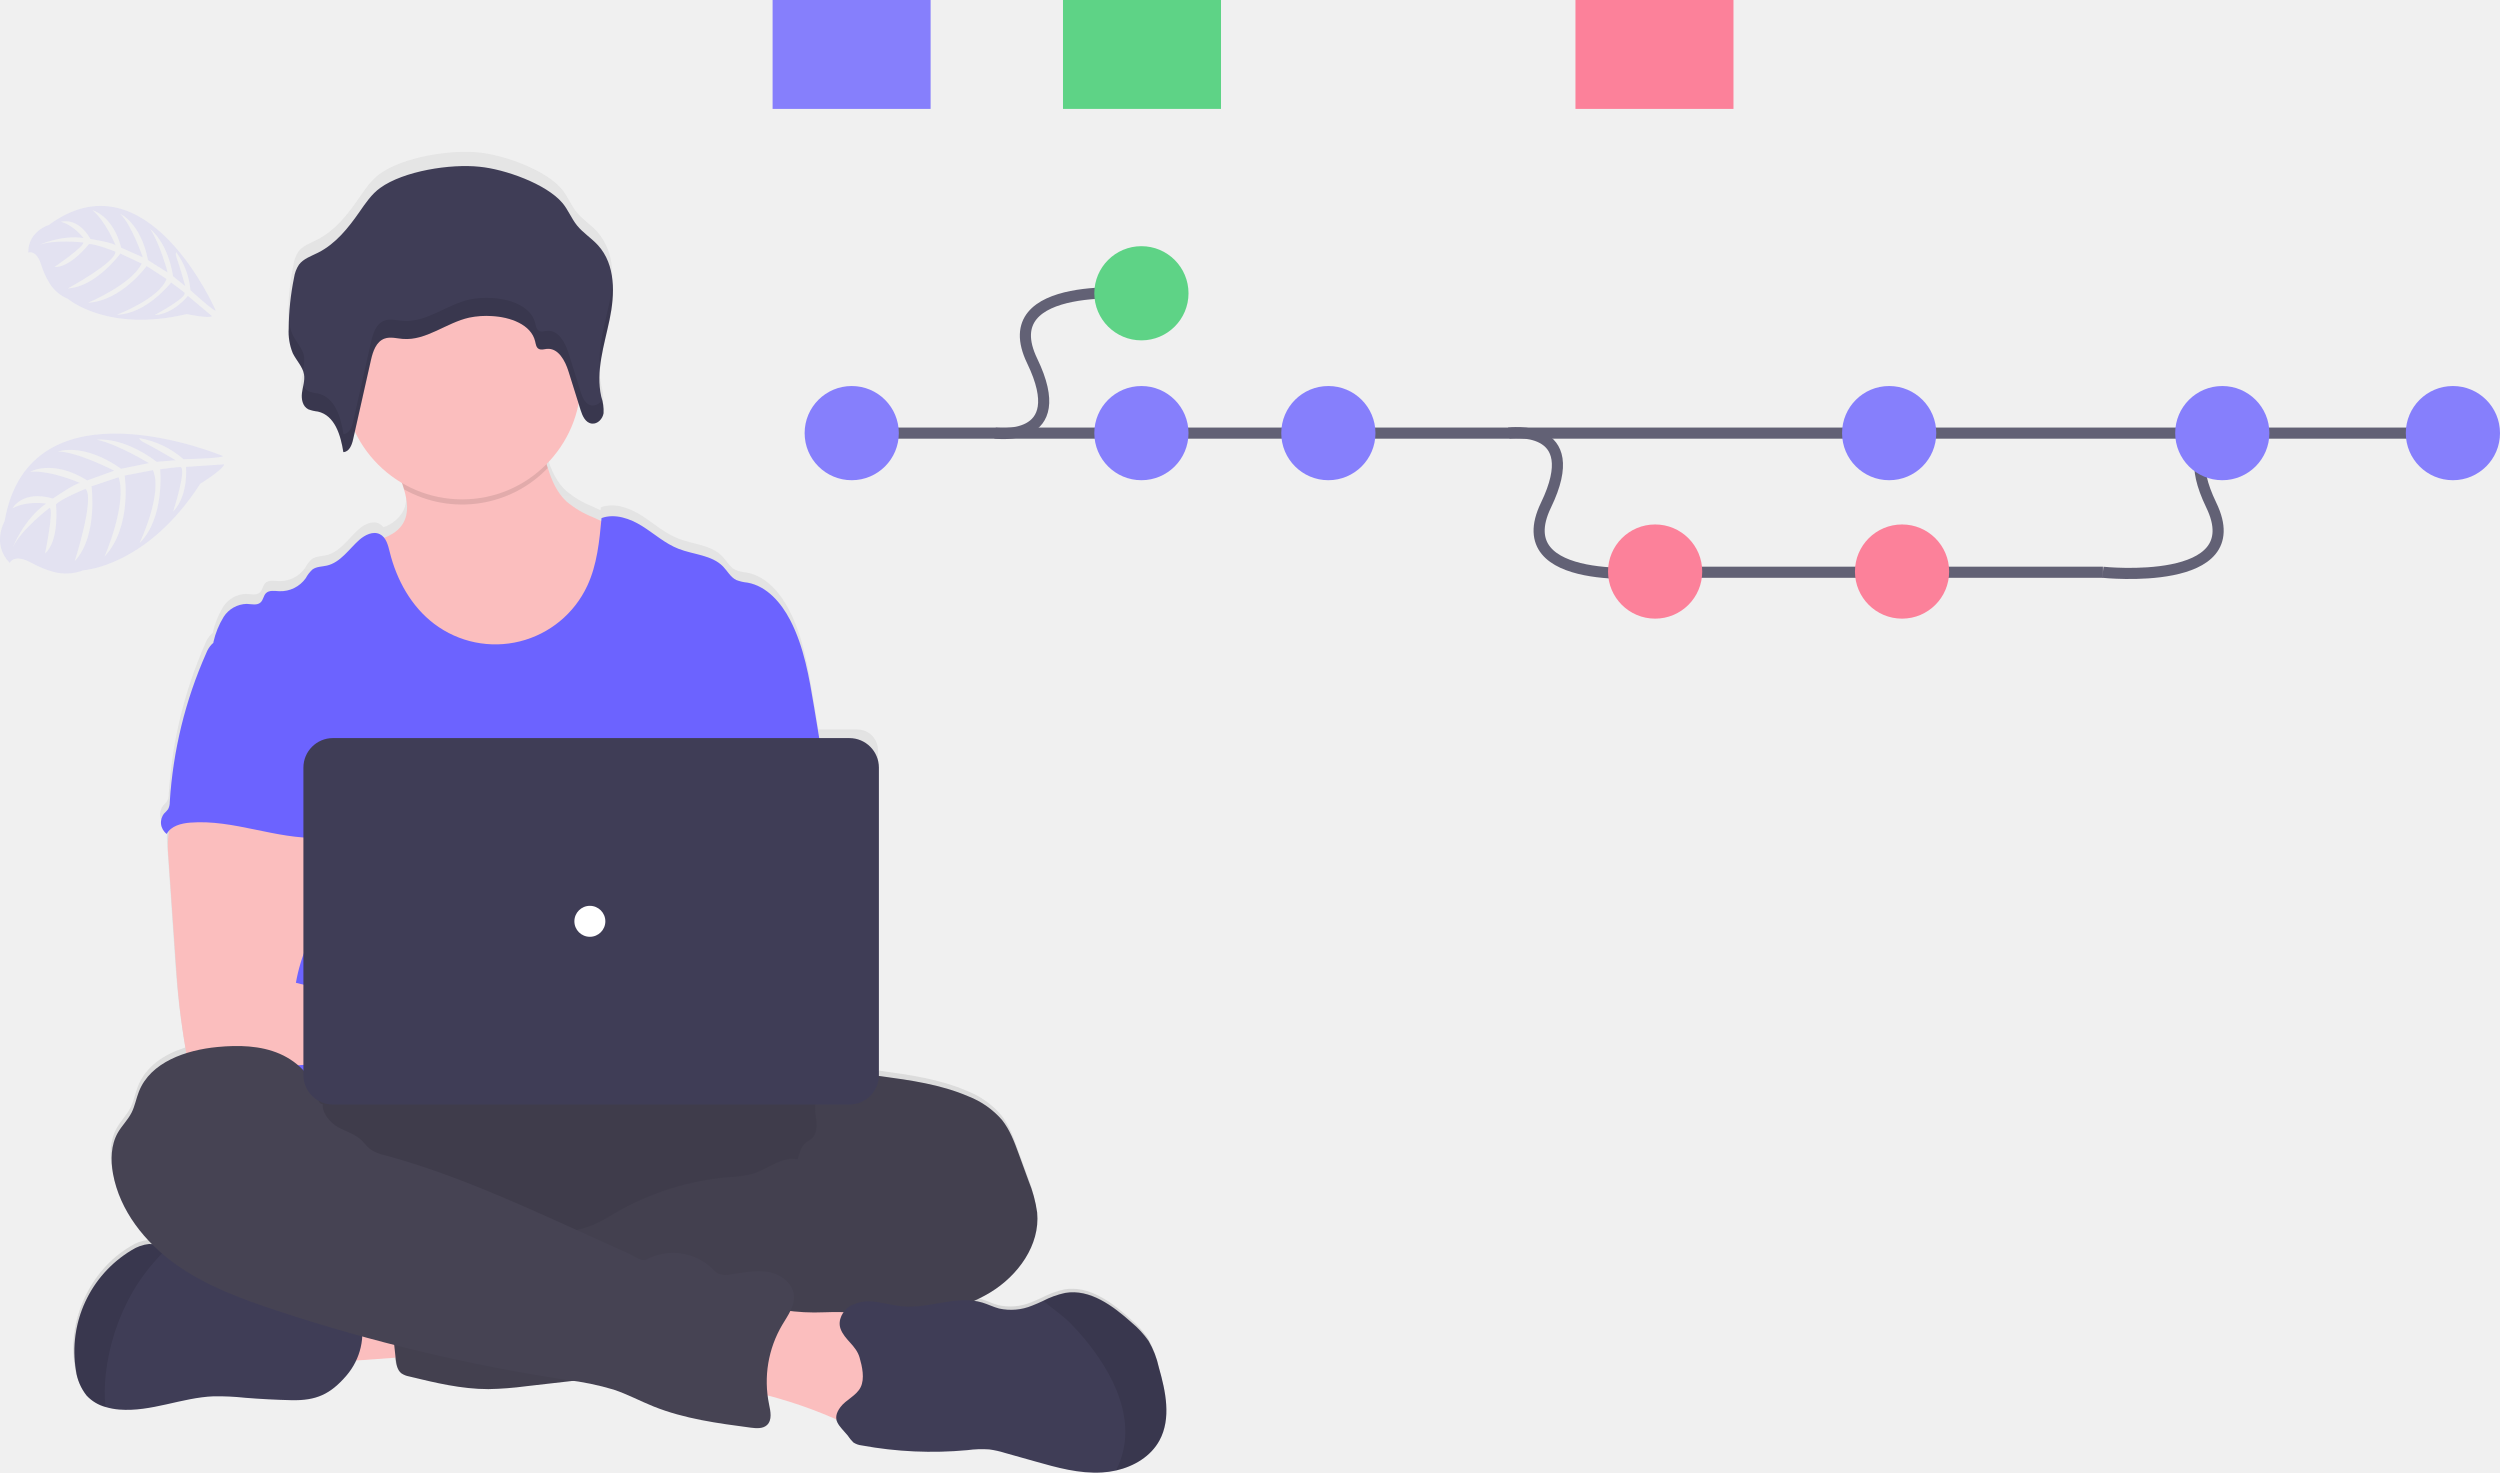
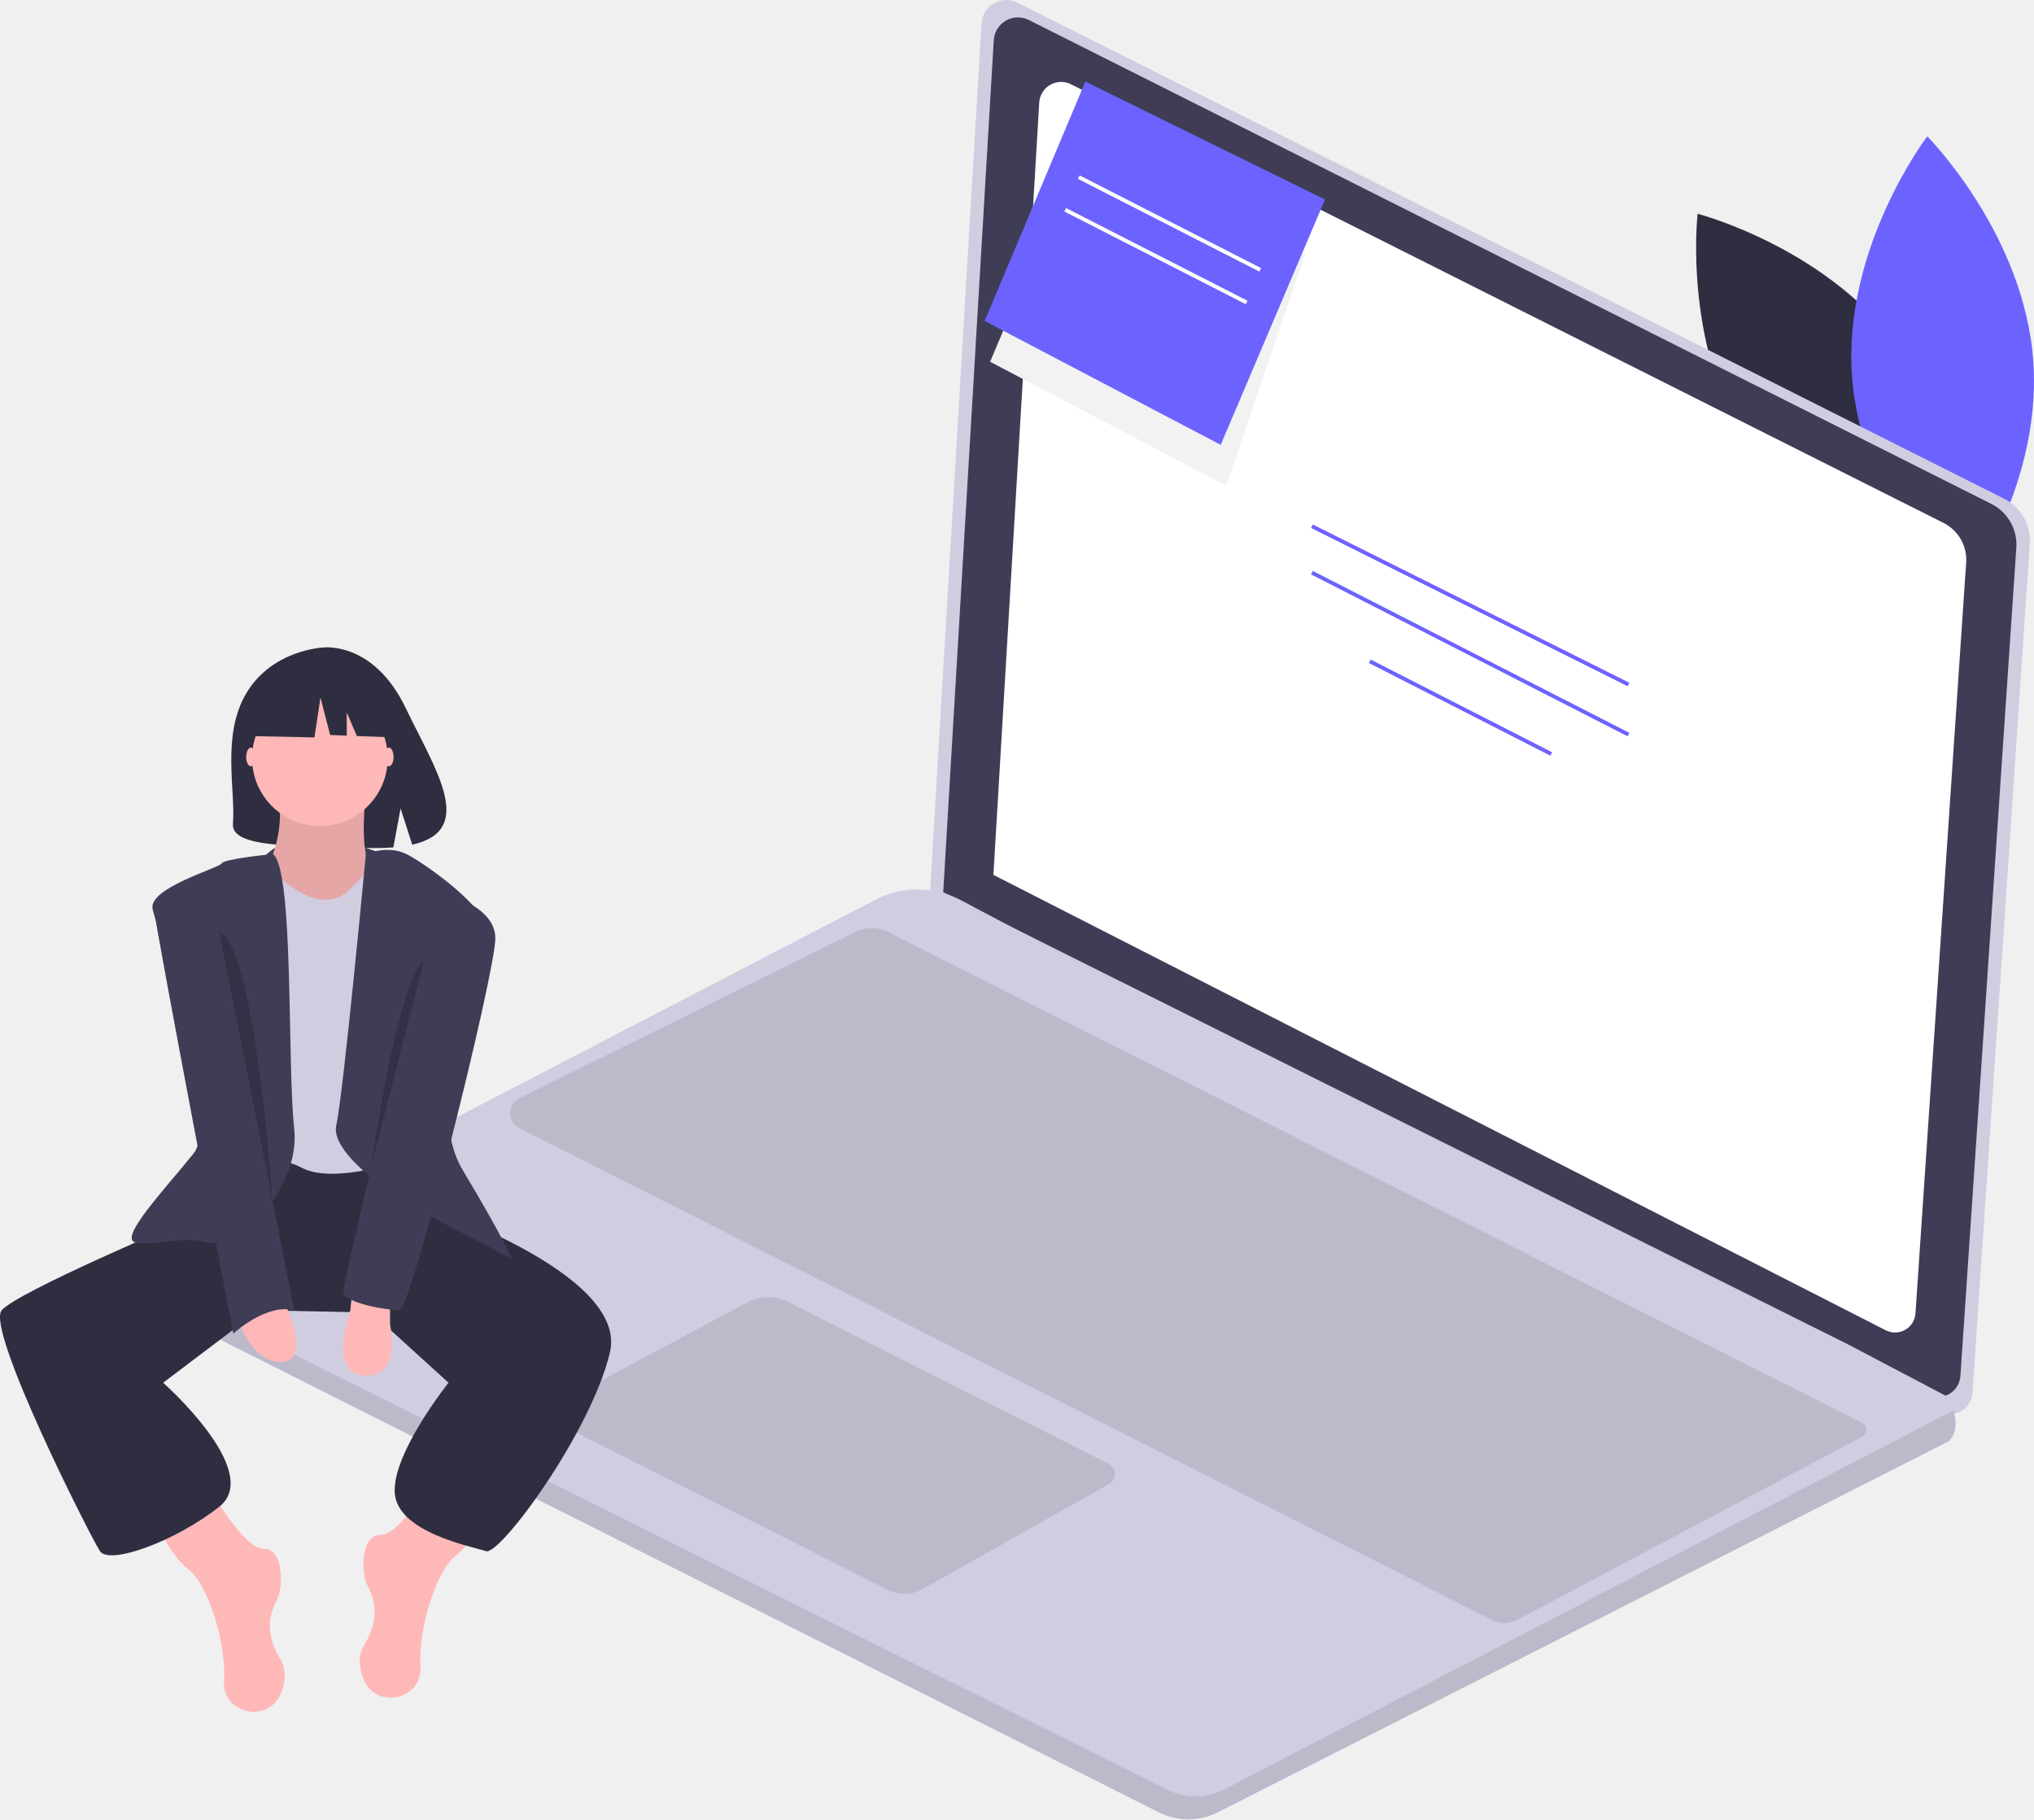
- <svg xmlns="http://www.w3.org/2000/svg" viewBox="0 0 674.38 397.257">
-   <defs>
-     <style>.a{fill:url(#a);}.b{fill:#fbbebe;}.c{fill:#464353;}.d,.i{opacity:0.1;}.e{fill:#6c63ff;}.f{opacity:0.05;}.g{fill:#3f3d56;}.h{fill:#fff;}.j{opacity:0.8;}.k{fill:none;stroke:#3f3d56;stroke-miterlimit:10;stroke-width:3px;}.l{fill:#3acc6c;}.m{fill:#ff6584;}</style>
-     <linearGradient id="a" x1="0.5" y1="1" x2="0.5" gradientUnits="objectBoundingBox">
-       <stop offset="0" stop-color="gray" stop-opacity="0.251" />
-       <stop offset="0.54" stop-color="gray" stop-opacity="0.122" />
-       <stop offset="1" stop-color="gray" stop-opacity="0.102" />
-     </linearGradient>
-   </defs>
-   <g transform="translate(-0.003 -85.389)">
-     <path class="a" d="M401.908,612.036a26.42,26.42,0,0,0-2.785-7.261,25.429,25.429,0,0,0-4.56-4.991c-5.047-4.581-11.243-9.231-17.933-8.075a23.943,23.943,0,0,0-5.945,2.172c-.975.453-1.956.905-2.959,1.288a14.738,14.738,0,0,1-8.925.78c-1.532-.411-2.959-1.149-4.469-1.608a14.163,14.163,0,0,0-2.193-.473,37.35,37.35,0,0,0,4.24-2.235c7.5-4.595,13.491-12.9,12.656-21.783a35.963,35.963,0,0,0-2.325-8.667l-2.673-7.393c-1.156-3.2-2.353-6.467-4.462-9.127a23.093,23.093,0,0,0-9.14-6.474c-7.414-3.223-15.517-4.358-23.516-5.458l-.557-.077V446.241a5.569,5.569,0,0,0-5.569-5.569H310.281q-.7-4.26-1.392-8.507c-1.323-8.082-2.694-16.311-6.418-23.586-2.437-4.762-6.314-9.308-11.542-10.24a11.2,11.2,0,0,1-3-.7c-1.532-.752-2.367-2.423-3.543-3.655-3.035-3.181-7.971-3.23-12.036-4.873-3.592-1.427-6.53-4.114-9.8-6.182s-7.337-3.536-10.957-2.193a7.344,7.344,0,0,1-.077.787l-2.325-1.072a25.613,25.613,0,0,1-7.073-4.26c-2.583-2.437-3.961-5.667-5.033-9.1-.111-.355-.216-.7-.327-1.079a32.322,32.322,0,0,0,8.66-16.534l.564,1.831a12.157,12.157,0,0,0,.446,1.211,4.776,4.776,0,0,0,1.392,1.97,2.472,2.472,0,0,0,.585.341,2.437,2.437,0,0,0,.6.153,2.228,2.228,0,0,0,.863-.063,3.293,3.293,0,0,0,2.088-1.935,4.176,4.176,0,0,0,.244-.849,4.391,4.391,0,0,0,.049-.529v-.724a1.358,1.358,0,0,0-.035-.348v-.181a2.026,2.026,0,0,0-.07-.411c-.028-.132,0-.077,0-.111-.035-.174-.077-.355-.111-.529v-.132c0-.042-.063-.285-.1-.432s-.049-.188-.07-.285v-.042h0c-.07-.278-.132-.55-.195-.828a23.933,23.933,0,0,1-.383-7.351,78.715,78.715,0,0,1,1.991-10.686l.146-.634c.056-.244.111-.487.16-.738.111-.5.223-1,.327-1.511h0l.251-1.281.188-1.142V324.1a33,33,0,0,0,.244-7.818h0a16.452,16.452,0,0,0-3.919-9.83c-1.747-1.942-4.052-3.376-5.674-5.416-1.518-1.907-2.374-4.26-3.947-6.133-4.344-5.186-15.5-9.182-22.339-9.878-7.839-.794-20.5,1.211-26.823,5.841-2.339,1.706-3.94,4.177-5.569,6.516-2.993,4.351-6.391,8.695-11.187,11.138-1.81.919-3.885,1.615-5.089,3.216a8.7,8.7,0,0,0-1.358,3.606,71.5,71.5,0,0,0-1.434,13.77h0v1.74a12.691,12.691,0,0,0,1.086,5.033c.111.237.237.466.369.7l.084.146a27.692,27.692,0,0,1,2.228,3.794,5.026,5.026,0,0,1,.341,1.156,8.521,8.521,0,0,1-.195,3.049h0a2.678,2.678,0,0,1-.09.459l-.063.3a.587.587,0,0,1-.056.306c-.056.3-.1.6-.146.891h0a6.265,6.265,0,0,0,.153,2.409,3.168,3.168,0,0,0,1.545,2.088,4.526,4.526,0,0,0,1.253.39c.439.077.884.125,1.316.223a6.494,6.494,0,0,1,1.594.592,6.417,6.417,0,0,1,1.344.863,7.656,7.656,0,0,1,.578.585,9.745,9.745,0,0,1,.989,1.351q.223.369.418.752a17.176,17.176,0,0,1,1.19,3.147c.181.647.334,1.3.466,1.956.063.292.118.585.167.87s.1.578.139.863h0a2.028,2.028,0,0,0,.557-.111,3.762,3.762,0,0,0,1.914-2.715c.056-.195.1-.383.146-.571.16-.7.327-1.462.487-2.193a32.281,32.281,0,0,0,12.7,13.993c.195.578.383,1.149.55,1.733.912,3.154,1.351,6.453-.23,9.21a9.745,9.745,0,0,1-5.138,4,3.4,3.4,0,0,0-1.149-.975c-1.831-.919-4.031.195-5.569,1.566-2.785,2.52-5.054,6.133-8.716,6.961-1.323.306-2.785.244-3.885,1.051a9.05,9.05,0,0,0-1.8,2.367,8.3,8.3,0,0,1-7.122,3.55c-1.274-.063-2.785-.355-3.655.578-.647.7-.7,1.8-1.392,2.457-.933.919-2.464.473-3.766.418a7.525,7.525,0,0,0-6.2,3.55,23.2,23.2,0,0,0-2.785,6.961v.042a4.976,4.976,0,0,0-.508.425,7.344,7.344,0,0,0-1.538,2.492,118.95,118.95,0,0,0-9.816,40.5,4.177,4.177,0,0,1-.446,1.963,9.658,9.658,0,0,1-1.023,1.114,3.905,3.905,0,0,0,.647,5.569,4.384,4.384,0,0,1,.745-.989c-.077.32-.146.633-.195.919a24.706,24.706,0,0,0-.077,6.126q.989,14.508,2,28.995c.188,2.736.376,5.465.627,8.194q.731,7.922,2.088,15.782a6.8,6.8,0,0,0,.153.7c-5.674,1.8-10.721,5.061-12.844,10.5-.738,1.88-1.072,3.926-1.977,5.729-1,1.977-2.631,3.557-3.717,5.493-1.873,3.328-1.956,7.407-1.274,11.138,1.316,7.275,5.249,13.777,10.442,19.068h-.7a10.889,10.889,0,0,0-4.755,1.706c-10.985,6.418-17.265,20.188-14.974,32.761a14.055,14.055,0,0,0,2.882,6.822,10.8,10.8,0,0,0,5.068,3.1,17.608,17.608,0,0,0,3.738.7c8.563.7,16.854-3.272,25.437-3.606a68.219,68.219,0,0,1,8.514.4q6.2.515,12.426.654c6.746.16,10.54-1.636,14.842-6.676a18.171,18.171,0,0,0,2.624-4.135c3.662-.209,7.706-.529,10.63-.766l.042.4c.16,1.392.4,2.993,1.518,3.871a5.3,5.3,0,0,0,2.088.856c7.031,1.727,14.146,3.481,21.386,3.481a90.293,90.293,0,0,0,10.157-.78l12.719-1.469a63.357,63.357,0,0,1,10.93,2.381c3.676,1.246,7.108,3.1,10.7,4.567,8.354,3.383,17.334,4.595,26.231,5.778,1.518.2,3.258.341,4.379-.7,1.448-1.392.968-3.717.557-5.667-.167-.8-.292-1.6-.39-2.409a122,122,0,0,1,17.571,6.1l1,.439c.292,1.518,1.692,2.729,3.035,4.365a11.135,11.135,0,0,0,1.538,1.907,5.132,5.132,0,0,0,2.207.794,102.9,102.9,0,0,0,28.493,1.288,29.146,29.146,0,0,1,5.876-.2,25.464,25.464,0,0,1,4.246.954l8.054,2.311c5.938,1.7,12.016,3.418,18.177,3.035a23.256,23.256,0,0,0,3.71-.536c4.873-1.128,9.412-3.85,11.751-8.229C405.215,625.9,403.69,618.58,401.908,612.036Z" transform="translate(-89.524 -158.501)" />
-     <path class="b" d="M205.03,745.4c-1.469-3.342-2.861-7.184-1.392-10.526a8.945,8.945,0,0,1,4.629-4.351,22.276,22.276,0,0,1,6.265-1.545A87.438,87.438,0,0,1,234.9,728.7c.494,3.912-.55,7.88-1.448,11.661-.814,3.481-1.281,4-4.873,4.177C226.255,744.66,205.58,746.63,205.03,745.4Z" transform="translate(-117.996 -293.221)" />
-     <ellipse class="c" cx="99.55" cy="27.846" rx="99.55" ry="27.846" transform="translate(49.476 373.944)" />
-     <ellipse class="d" cx="99.55" cy="27.846" rx="99.55" ry="27.846" transform="translate(49.476 373.944)" />
-     <path class="b" d="M291.085,444.6a30.972,30.972,0,0,1-15.97,14.508,40.084,40.084,0,0,1-12.677,2.409,36.111,36.111,0,0,1-13.993-1.706c-5.959-2.158-10.909-6.572-14.619-11.716s-6.265-11.02-8.486-16.944c-1.17-3.084-2.283-6.37-1.733-9.628,3.585-.814,7.511-2.012,9.363-5.193,1.58-2.729,1.142-6,.23-9.12-.258-.884-.557-1.761-.856-2.6-.7-2.019-3.1-5.855-1.392-7.581,1.065-1.093,5.527-1.65,7.066-2.36,4.741-2.186,9.113-5.346,14.32-6.384,4.5-.9,9.154-.056,13.651.877a4.49,4.49,0,0,1,1.685.606,4.052,4.052,0,0,1,1.253,1.88c1.281,3.119,2.033,6.565,3.063,9.816,1.072,3.4,2.45,6.6,5.033,9.015a25.694,25.694,0,0,0,7.08,4.219l6.168,2.826a8.11,8.11,0,0,1,2.917,1.887,7.386,7.386,0,0,1,1.392,3.787,35.378,35.378,0,0,1-3.495,21.407Z" transform="translate(-124.21 -189.811)" />
-     <path class="d" d="M274.971,401.461a32.023,32.023,0,0,1-38.755,5.75c-.258-.884-.557-1.761-.856-2.6-.7-2.019-3.1-5.855-1.392-7.581,1.065-1.093,5.527-1.65,7.066-2.36,4.741-2.186,9.113-5.346,14.32-6.384,4.5-.9,9.154-.056,13.652.877a4.49,4.49,0,0,1,1.685.606,4.052,4.052,0,0,1,1.253,1.88C273.189,394.764,273.941,398.21,274.971,401.461Z" transform="translate(-127.22 -189.811)" />
-     <circle class="b" cx="32.023" cy="32.023" r="32.023" transform="translate(92.638 156.049)" />
-     <path class="e" d="M328.237,493.4l-2.631-15.942c-1.33-8-2.7-16.151-6.419-23.356-2.443-4.72-6.321-9.217-11.549-10.15a11.174,11.174,0,0,1-3.007-.7c-1.532-.738-2.367-2.395-3.543-3.62-3.035-3.147-7.978-3.2-12.043-4.8-3.592-1.392-6.53-4.072-9.8-6.119s-7.344-3.481-10.964-2.172c-.585,6.231-1.2,12.6-3.85,18.274A27.345,27.345,0,0,1,223.174,455.1c-6.2-4.671-10.178-11.876-12.029-19.416-.453-1.838-.968-3.947-2.659-4.79-1.831-.919-4.031.195-5.569,1.545-2.785,2.5-5.061,6.077-8.723,6.92-1.323.306-2.785.244-3.885,1.044a8.841,8.841,0,0,0-1.81,2.346,8.354,8.354,0,0,1-7.122,3.523c-1.274-.063-2.785-.355-3.655.571-.647.7-.7,1.782-1.392,2.43-.94.912-2.464.466-3.773.418a7.612,7.612,0,0,0-6.2,3.481,22.453,22.453,0,0,0-2.785,6.864c7.609,16.944,14.57,33.91,22.179,50.854a4.337,4.337,0,0,1,.55,2.088,5.089,5.089,0,0,1-.947,2.089c-3.731,5.994-3.613,13.533-3.2,20.578s.912,14.487-2.235,20.8c-.856,1.733-1.97,3.321-2.785,5.054-1.907,3.926-2.6,16.485-1.483,20.7H333.034c-3-8.249-1.859-24.8-1.232-33.561.439-6.126-.7-12.245-1.183-18.371C329.553,517.76,330.305,505.891,328.237,493.4Z" transform="translate(-106.011 -201.402)" />
-     <path class="b" d="M146.149,544.865a24.644,24.644,0,0,0-.084,6.077l2,28.73c.188,2.708.376,5.409.627,8.11.48,5.242,1.2,10.442,2.088,15.636a2.785,2.785,0,0,0,2.854,2.708c8.806,1.866,17.9,1.789,26.892,1.281,13.714-.766,27.407-2.513,41.143-2.214,3.536.077,7.658,0,9.8-2.785s.9-7.289-1.9-9.537-6.6-2.785-10.192-2.785c-4.755-.049-9.509.627-14.25.348a70.6,70.6,0,0,1-12.823-2.36l-11.835-2.945a45.621,45.621,0,0,1,3.112-10.366c2.325-6.036,4.5-12.273,4.539-18.74s-2.395-13.269-7.692-16.972c-4.358-3.042-9.969-3.606-15.281-3.481-3.864.111-10.54-.815-14.069.7C148.286,537.493,146.671,542.129,146.149,544.865Z" transform="translate(-100.647 -234.626)" />
-     <path class="c" d="M356.9,643.11c2.318-.884,4.873-.564,7.358-.23,8,1.093,16.116,2.214,23.53,5.409a23.1,23.1,0,0,1,9.147,6.412c2.088,2.638,3.307,5.869,4.462,9.05l2.673,7.324a35.255,35.255,0,0,1,2.332,8.584c.835,8.765-5.158,17.028-12.7,21.581s-16.415,6.175-25.061,7.873-17.327,3.578-25.939,5.569a104.427,104.427,0,0,1-12.2,2.4c-9.217,1.044-18.852-.494-27.609,2.555-3.481,1.218-6.9,3.028-10.512,3.871a65.389,65.389,0,0,1-7.268,1.107l-16.575,1.894a90.416,90.416,0,0,1-10.164.78c-7.24,0-14.362-1.713-21.393-3.425a5.41,5.41,0,0,1-2.088-.842c-1.114-.877-1.357-2.43-1.518-3.836q-1.065-9.335-1.866-18.692c-.167-2.026-.292-4.219.815-5.924,1.392-2.088,4.107-2.743,6.586-3.147a171.867,171.867,0,0,1,31.8-2.207c4.045-4.045,10.714-4.066,16.011-6.265a47.62,47.62,0,0,0,5.646-3.07,73.791,73.791,0,0,1,31-9.795,28.856,28.856,0,0,0,6.342-.9c4.1-1.274,7.839-4.741,12.05-3.892.522-1.441.884-3.369,2.088-4.358.6-.508,1.337-.849,1.887-1.392,1.163-1.177,1.267-3.028,1.093-4.671s-.564-3.328-.139-4.929a6.815,6.815,0,0,1,.773-1.719C349.552,644.614,352.705,642.762,356.9,643.11Z" transform="translate(-126.622 -267.182)" />
-     <path class="f" d="M356.9,643.11c2.318-.884,4.873-.564,7.358-.23,8,1.093,16.116,2.214,23.53,5.409a23.1,23.1,0,0,1,9.147,6.412c2.088,2.638,3.307,5.869,4.462,9.05l2.673,7.324a35.255,35.255,0,0,1,2.332,8.584c.835,8.765-5.158,17.028-12.7,21.581s-16.415,6.175-25.061,7.873-17.327,3.578-25.939,5.569a104.427,104.427,0,0,1-12.2,2.4c-9.217,1.044-18.852-.494-27.609,2.555-3.481,1.218-6.9,3.028-10.512,3.871a65.389,65.389,0,0,1-7.268,1.107l-16.575,1.894a90.416,90.416,0,0,1-10.164.78c-7.24,0-14.362-1.713-21.393-3.425a5.41,5.41,0,0,1-2.088-.842c-1.114-.877-1.357-2.43-1.518-3.836q-1.065-9.335-1.866-18.692c-.167-2.026-.292-4.219.815-5.924,1.392-2.088,4.107-2.743,6.586-3.147a171.867,171.867,0,0,1,31.8-2.207c4.045-4.045,10.714-4.066,16.011-6.265a47.62,47.62,0,0,0,5.646-3.07,73.791,73.791,0,0,1,31-9.795,28.856,28.856,0,0,0,6.342-.9c4.1-1.274,7.839-4.741,12.05-3.892.522-1.441.884-3.369,2.088-4.358.6-.508,1.337-.849,1.887-1.392,1.163-1.177,1.267-3.028,1.093-4.671s-.564-3.328-.139-4.929a6.815,6.815,0,0,1,.773-1.719C349.552,644.614,352.705,642.762,356.9,643.11Z" transform="translate(-126.622 -267.182)" />
-     <path class="g" d="M183.065,743.565c-4.309,4.991-8.1,6.773-14.849,6.613q-6.224-.146-12.433-.647a69.767,69.767,0,0,0-8.521-.4c-8.59.334-16.882,4.267-25.451,3.578a18.042,18.042,0,0,1-3.738-.7A10.881,10.881,0,0,1,113,748.939a13.866,13.866,0,0,1-2.882-6.76A31.845,31.845,0,0,1,125.1,709.732a10.986,10.986,0,0,1,4.762-1.692,11.285,11.285,0,0,1,4.817,1.058l.1.042a36.43,36.43,0,0,1,11.932,7.964,6.725,6.725,0,0,0,1.824,1.469,6.266,6.266,0,0,0,2.151.4l9.147.578a21.675,21.675,0,0,1,4.595.633,36.525,36.525,0,0,1,4.831,2.089c4.922,2.2,10.38,2.785,15.7,3.634a2.347,2.347,0,0,1,1.392.557,2.179,2.179,0,0,1,.432.9,17.759,17.759,0,0,1-3.717,16.193Z" transform="translate(-89.627 -287.085)" />
-     <path class="d" d="M134.78,709.15a54.924,54.924,0,0,0-9.154,11.445,57.279,57.279,0,0,0-7.477,22.653,42.048,42.048,0,0,0-.077,8.778A10.88,10.88,0,0,1,113,748.949a13.866,13.866,0,0,1-2.882-6.76A31.845,31.845,0,0,1,125.1,709.742a10.984,10.984,0,0,1,4.762-1.692,11.286,11.286,0,0,1,4.817,1.058Z" transform="translate(-89.627 -287.088)" />
-     <path class="b" d="M390.912,733.939c5.117-.139,10.86-.4,14.619,3.049,3.585,3.258,4.059,8.632,4.3,13.471l.272,5.618a11.222,11.222,0,0,1-.536,5.068c-1.225,2.785-4.588,4.128-7.658,3.968s-5.889-1.5-8.695-2.715a122.315,122.315,0,0,0-23.669-7.456q.4-5.827,1.323-11.6c.425-2.666.494-7.129,2.276-9.342,1.887-2.339,4.344-1.072,6.906-.64a55.437,55.437,0,0,0,10.867.578Z" transform="translate(-168.595 -294.557)" />
-     <path class="c" d="M181.125,646.707c0,.7-1.093,0-1.19-.745-.766-5.632-5.235-10.275-10.442-12.531s-11.138-2.374-16.777-1.838c-8.528.808-18.1,4.072-21.219,12.043-.738,1.866-1.072,3.885-1.977,5.674-1,1.963-2.638,3.529-3.724,5.437-1.873,3.3-1.949,7.344-1.274,11.076,1.817,9.955,8.625,18.469,16.875,24.365s17.891,9.419,27.5,12.593A476.993,476.993,0,0,0,246.869,721.4a74.926,74.926,0,0,1,12.726,2.625c3.676,1.232,7.115,3.077,10.707,4.525,8.354,3.355,17.341,4.553,26.245,5.729,1.518.195,3.258.334,4.379-.7,1.448-1.344.968-3.683.557-5.611a30.178,30.178,0,0,1,3.557-21.414c1.49-2.506,3.425-5.075,3.147-7.978-.334-3.383-3.7-5.778-7.059-6.321s-6.767.258-10.136.7a5.43,5.43,0,0,1-3.446-.341,6.886,6.886,0,0,1-1.351-1.2,15.267,15.267,0,0,0-17.78-2.485c-1.246.7-3.133-.856-4.428-1.441l-14.64-6.627c-16.819-7.609-33.722-15.253-51.515-20.07a10.82,10.82,0,0,1-3.968-1.65c-.884-.7-1.518-1.643-2.332-2.416-1.775-1.678-4.247-2.346-6.377-3.536S180.637,649.1,181.125,646.707Z" transform="translate(-94.028 -263.776)" />
-     <path class="g" d="M492.142,766.686c-2.339,4.337-6.878,7.038-11.751,8.152a23.322,23.322,0,0,1-3.717.529c-6.161.383-12.245-1.323-18.183-3.007l-8.061-2.269a25.45,25.45,0,0,0-4.247-.947,29.141,29.141,0,0,0-5.876.2,104.138,104.138,0,0,1-28.542-1.281,5.032,5.032,0,0,1-2.207-.787,10.963,10.963,0,0,1-1.539-1.887c-2.193-2.638-4.553-4.177-1.956-7.658,1.5-2.019,4.274-3.028,5.437-5.346s.418-5.611-.272-8.006c-.94-3.307-4.031-4.734-5.138-7.769-.828-2.29.564-4.95,2.659-6.2a11.047,11.047,0,0,1,7.1-1.023c2.416.32,4.783,1,7.212,1.19,7.143.571,14.445-3.112,21.3-1.037,1.511.459,2.938,1.19,4.469,1.594a14.863,14.863,0,0,0,8.932-.773c1-.376,1.984-.828,2.959-1.274a23.829,23.829,0,0,1,5.952-2.151c6.69-1.149,12.893,3.481,17.94,8a25.367,25.367,0,0,1,4.56,4.943,24.813,24.813,0,0,1,2.785,7.191C493.806,753.515,495.33,760.768,492.142,766.686Z" transform="translate(-179.347 -292.775)" />
-     <path class="d" d="M516.509,766.667c-2.339,4.337-6.878,7.038-11.751,8.152a22.757,22.757,0,0,0,2.471-11.946c-.418-6.62-3.328-12.858-7.038-18.358a65.023,65.023,0,0,0-7.755-9.447c-2.214-2.228-4.936-4-7.317-6.036a23.821,23.821,0,0,1,5.952-2.151c6.69-1.149,12.893,3.481,17.94,8a25.363,25.363,0,0,1,4.56,4.943,24.811,24.811,0,0,1,2.785,7.191C518.173,753.5,519.7,760.75,516.509,766.667Z" transform="translate(-203.714 -292.757)" />
-     <path class="e" d="M157,473.672a7.206,7.206,0,0,0-1.545,2.471,116.857,116.857,0,0,0-9.816,40.112,4.01,4.01,0,0,1-.453,1.942,8.5,8.5,0,0,1-1.023,1.107,3.843,3.843,0,0,0,.654,5.569c1.149-2.165,3.9-2.868,6.342-3.056,11.7-.926,23.133,4.518,34.87,4.107-.828-2.861-2.019-5.611-2.694-8.507-2.986-12.858,4.462-26.857-.1-39.242-.912-2.478-2.437-4.915-4.838-6a12.887,12.887,0,0,0-3.1-.821c-2.966-.536-8.869-2.826-11.737-1.907-1.058.341-1.476,1.337-2.353,1.935C159.877,472.238,158.109,472.551,157,473.672Z" transform="translate(-99.84 -214.523)" />
-     <rect class="g" width="155.242" height="98.853" rx="7.97" transform="translate(81.847 284.488)" />
-     <circle class="h" cx="4.177" cy="4.177" r="4.177" transform="translate(154.943 329.738)" />
-     <path class="g" d="M217.421,296.269c-2.339,1.692-3.94,4.121-5.569,6.453-3,4.309-6.4,8.611-11.194,11.013-1.817.912-3.891,1.6-5.1,3.188a8.59,8.59,0,0,0-1.358,3.571,70.766,70.766,0,0,0-1.434,13.645,15.165,15.165,0,0,0,1.107,6.711c.954,1.949,2.673,3.6,3.028,5.722.271,1.657-.341,3.307-.557,4.971s.16,3.634,1.7,4.427a10.3,10.3,0,0,0,2.576.606c4.629,1.03,6.182,6.46,6.885,10.95,1.573-.091,2.283-1.894,2.611-3.362l4.824-21.448c.522-2.325,1.392-5.019,3.71-5.834,1.552-.536,3.251-.035,4.873.1,6.37.522,11.758-4.4,17.989-5.757a22.972,22.972,0,0,1,6.063-.4c4.915.244,10.63,2.262,11.674,6.85.174.745.278,1.636.975,2s1.427.056,2.158,0c3.119-.313,4.957,3.2,5.855,6.063l3.272,10.442c.487,1.58,1.309,3.439,3.021,3.641,1.58.195,2.924-1.3,3.161-2.785a12.2,12.2,0,0,0-.62-4.511c-1.538-6.857.815-13.874,2.249-20.745s1.692-14.765-3.119-20.056c-1.747-1.914-4.045-3.342-5.674-5.36-1.518-1.894-2.374-4.219-3.947-6.077-4.351-5.131-15.51-9.092-22.353-9.746C236.412,289.7,223.742,291.681,217.421,296.269Z" transform="translate(-114.884 -160.172)" />
-     <g class="i" transform="translate(77.893 161.263)">
-       <path d="M276.111,370.47c-1.713-.209-2.534-2.088-3.021-3.641q-1.636-5.228-3.272-10.442c-.9-2.875-2.736-6.384-5.855-6.063-.731.077-1.518.362-2.158,0s-.8-1.26-.975-2c-1.044-4.595-6.76-6.606-11.674-6.85a23.275,23.275,0,0,0-6.063.4c-6.231,1.392-11.619,6.265-17.989,5.757-1.643-.132-3.342-.634-4.873-.1-2.346.808-3.188,3.481-3.71,5.834L211.7,374.8c-.327,1.476-1.037,3.279-2.611,3.362-.7-4.483-2.256-9.913-6.885-10.944a10.943,10.943,0,0,1-2.576-.606,3.021,3.021,0,0,1-1.344-1.5c-.125.647-.271,1.295-.355,1.942-.209,1.657.16,3.634,1.7,4.428a10.3,10.3,0,0,0,2.576.606c4.629,1.03,6.182,6.46,6.885,10.95,1.573-.09,2.283-1.894,2.611-3.362l4.824-21.448c.522-2.325,1.392-5.019,3.71-5.834,1.552-.536,3.251-.035,4.873.1,6.37.522,11.758-4.4,17.989-5.757a22.972,22.972,0,0,1,6.063-.4c4.915.244,10.63,2.262,11.674,6.85.174.745.278,1.636.975,2s1.427.056,2.158,0c3.119-.313,4.957,3.2,5.855,6.063q1.629,5.228,3.272,10.442c.487,1.58,1.309,3.439,3.021,3.641,1.58.195,2.924-1.3,3.161-2.785a9.454,9.454,0,0,0-.418-3.7,2.875,2.875,0,0,1-2.743,1.608Z" transform="translate(-194.328 -336.95)" />
-       <path d="M196.915,359.789c-.355-2.123-2.088-3.773-3.028-5.722a11.451,11.451,0,0,1-1.03-4.177c0,.78-.07,1.559-.077,2.346a15.165,15.165,0,0,0,1.107,6.711c.773,1.58,2.047,2.973,2.687,4.581a10.484,10.484,0,0,0,.341-3.738Z" transform="translate(-192.78 -339.524)" />
-       <path d="M315.941,340.451c-1.267,6.07-3.244,12.252-2.631,18.337.4-4.49,1.706-9.008,2.631-13.464A35.5,35.5,0,0,0,316.749,335a42.565,42.565,0,0,1-.808,5.451Z" transform="translate(-229.368 -335)" />
-     </g>
-     <g class="j" transform="translate(208.414 85.389)">
-       <line class="k" x2="435.136" transform="translate(21.344 116.835)" />
-       <path class="k" d="M466.46,377.307s20.808,2.889,10.032-19.437,29.238-18.1,29.238-18.1" transform="translate(-406.459 -260.479)" />
-       <path class="k" d="M665.53,393.777s20.808-2.882,10.031,19.443,29.238,18.1,29.238,18.1" transform="translate(-466.946 -276.949)" />
-       <path class="k" d="M935.02,393.777s-20.815-2.882-10.031,19.443-29.238,18.1-29.238,18.1" transform="translate(-536.898 -276.949)" />
-       <line class="k" x1="114.816" transform="translate(244.036 154.364)" />
-       <circle class="e" cx="12.705" cy="12.705" r="12.705" transform="translate(8.639 104.13)" />
-       <circle class="l" cx="12.705" cy="12.705" r="12.705" transform="translate(86.782 66.406)" />
-       <circle class="e" cx="12.705" cy="12.705" r="12.705" transform="translate(86.782 104.13)" />
-       <circle class="e" cx="12.705" cy="12.705" r="12.705" transform="translate(137.211 104.13)" />
-       <circle class="m" cx="12.705" cy="12.705" r="12.705" transform="translate(225.358 141.472)" />
-       <circle class="m" cx="12.705" cy="12.705" r="12.705" transform="translate(291.966 141.472)" />
-       <circle class="e" cx="12.705" cy="12.705" r="12.705" transform="translate(288.492 104.13)" />
-       <circle class="e" cx="12.705" cy="12.705" r="12.705" transform="translate(440.559 104.13)" />
-       <circle class="e" cx="12.705" cy="12.705" r="12.705" transform="translate(378.351 104.13)" />
-       <rect class="e" width="42.625" height="29.378" />
-       <rect class="l" width="42.625" height="29.378" transform="translate(78.331)" />
-       <rect class="m" width="42.625" height="29.378" transform="translate(216.572)" />
-     </g>
-     <g class="i" transform="translate(0.003 202.35)">
-       <path class="e" d="M141,400.07S88.952,378.183,82.13,417.675c0,0-3.557,6.154,1.392,11.236,0,0,1.065-2.729,6.091.091a25.877,25.877,0,0,0,5.681,2.311,12.782,12.782,0,0,0,8.089-.432h0s17.118-.926,31.515-23.321c0,0,6.175-3.815,6.481-5.249l-10.317.7s.794,7.553-3.481,12.085c0,0,3.787-11.723,1.97-12.05-.369-.07-5.451.6-5.451.6s1.316,13.136-5.569,19.931c0,0,6.391-13.359,3.613-19.694l-7.616,1.469s2.088,13.819-5.444,21.852c0,0,6.2-14.2,3.8-21.414l-7.289,2.45s1.754,13.512-4.546,20.188c0,0,5.5-17.132,2.91-19.492,0,0-6.558,2.659-7.957,4.177,0,0,1.037,9.746-2.966,13.262,0,0,2.457-11.835,1.239-12.322,0,0-7.616,5.736-9.941,10.686,0,0,2.9-7.56,8.987-11.835,0,0-5.117-.863-9.05,1.274,0,0,2.631-5.019,10.895-2.638,0,0,6.119-4.24,7.344-4.177,0,0-7.818-3.481-13.464-3.049,0,0,6.057-3.481,15.371,2.332l7.275-2.624s-10.094-5.172-15.148-5.152c0,0,6.725-2.6,17.035,4.636l7.449-1.518s-8.354-5.117-13.986-6.307c0,0,6.753-1.072,16.137,5.952l5.089-.425s-6.161-3.634-8.027-4.518-1.782-1.455-1.782-1.455a24.289,24.289,0,0,1,11.932,5.695S140.962,400.717,141,400.07Z" transform="translate(-80.893 -394.021)" />
-     </g>
-     <g class="i" transform="translate(7.63 140.939)">
-       <path class="e" d="M142.411,334.031s-18.434-42.653-44.992-23.091c0,0-5.611,1.629-5.569,7.449,0,0,2.186-1.016,3.571,3.53a20.954,20.954,0,0,0,2.088,4.6,10.442,10.442,0,0,0,5.047,4.351h0s10.7,9.2,32.023,4.1c0,0,5.848,1.246,6.843.578l-6.516-5.479s-3.836,4.943-8.973,5.179c0,0,8.932-4.8,8.041-6.036-.181-.251-3.585-2.743-3.585-2.743s-6.7,8.549-14.619,8.681c0,0,11.41-4.3,13.366-9.642l-5.36-3.481s-6.76,9.4-15.81,9.892c0,0,11.772-4.908,14.459-10.561l-5.729-2.694s-6.655,9.05-14.181,9.391c0,0,13.032-7.045,12.83-9.92,0,0-5.409-2.158-7.129-2.033,0,0-4.922,6.37-9.314,6.189,0,0,8.208-5.632,7.762-6.613,0,0-7.8-.933-11.995.7,0,0,6.029-2.84,12.078-1.907,0,0-2.548-3.432-6.091-4.386,0,0,4.428-1.483,7.978,4.629,0,0,6.043.975,6.753,1.7,0,0-2.652-6.537-6.265-9.482,0,0,5.569,1.392,7.8,10.143l5.82,2.583s-3.049-8.827-6.07-11.688c0,0,5.479,2.283,7.484,12.461l5.291,3.335s-2.047-7.8-4.713-11.716c0,0,4.622,3.216,6.189,12.733l3.272,2.645s-1.594-5.667-2.2-7.254-.23-1.88-.23-1.88a19.945,19.945,0,0,1,3.822,10.219S142.015,334.386,142.411,334.031Z" transform="translate(-91.85 -305.806)" />
-     </g>
-   </g>
+ <svg xmlns="http://www.w3.org/2000/svg" id="a6afbdd4-4f8a-4a84-bbe8-d87b6169081e" data-name="Layer 1" width="747.758" height="668.841" viewBox="0 0 747.758 668.841">
+   <path d="M927.171,245.864c26.72,38.985,20.807,89.488,20.807,89.488s-49.235-12.705-75.955-51.69-20.807-89.488-20.807-89.488S900.451,206.879,927.171,245.864Z" transform="translate(-227.1212 -115.5797)" fill="#2f2e41" />
+   <path d="M907.945,253.308c3.127,47.16,39.017,83.179,39.017,83.179S977.783,296.045,974.656,248.885s-39.017-83.179-39.017-83.179S904.818,206.149,907.945,253.308Z" transform="translate(-227.1212 -115.5797)" fill="#6c63ff" />
+   <path d="M601.167,116.562,963.942,298.951a17.155,17.155,0,0,1,9.41,16.482L952.275,627.638a8.5,8.5,0,0,1-12.315,7.013L568.913,445.287,587.962,124.173A9.123,9.123,0,0,1,601.167,116.562Z" transform="translate(-227.1212 -115.5797)" fill="#d0cde1" />
+   <path d="M605.342,122.924l353.864,177.91a16.733,16.733,0,0,1,9.179,16.077L947.826,621.446a8.291,8.291,0,0,1-12.012,6.841L573.88,443.575l18.581-313.227A8.899,8.899,0,0,1,605.342,122.924Z" transform="translate(-227.1212 -115.5797)" fill="#3f3d56" />
+   <path d="M620.851,146.554,941.618,307.824a15.168,15.168,0,0,1,8.32,14.574L931.302,598.45a7.515,7.515,0,0,1-10.889,6.201L592.331,437.215l16.843-283.931A8.067,8.067,0,0,1,620.851,146.554Z" transform="translate(-227.1212 -115.5797)" fill="#fff" />
+   <path d="M289.867,598.911,653.105,781.842a24.185,24.185,0,0,0,21.786-.028L943.605,645.406c3.151-3.151,2.711-7.82,1.703-11.326a25.229,25.229,0,0,0-1.987-4.896l-36.618-19.26L598.832,456.315l-18.394-9.765a34.059,34.059,0,0,0-31.636-.128L289.753,580.985a10.058,10.058,0,0,0,.114,17.926Z" transform="translate(-227.1212 -115.5797)" fill="#d0cde1" />
+   <path d="M289.867,598.911,653.105,781.842a24.185,24.185,0,0,0,21.786-.028L943.605,645.406c3.151-3.151,2.711-7.82,1.703-11.326L677.397,773.334a23.37,23.37,0,0,1-21.199.182L284.445,588.308A10.017,10.017,0,0,0,289.867,598.911Z" transform="translate(-227.1212 -115.5797)" opacity="0.1" />
+   <path d="M634.638,653.721,517.003,594.276a16.529,16.529,0,0,0-15.244.173l-68.241,36.457a4.882,4.882,0,0,0,.102,8.664l119.941,60.483a13.586,13.586,0,0,0,12.786-.294L634.86,661.161A4.203,4.203,0,0,0,634.638,653.721Z" transform="translate(-227.1212 -115.5797)" opacity="0.1" />
+   <path d="M911.687,643.779l-126.586,67.249a10.297,10.297,0,0,1-9.477.095l-357.66-180.87a6.082,6.082,0,0,1,.047-10.879l123.615-61.183a13.404,13.404,0,0,1,11.977.043L911.631,638.626A2.901,2.901,0,0,1,911.687,643.779Z" transform="translate(-227.1212 -115.5797)" opacity="0.1" />
+   <rect x="766.903" y="273.072" width="1.419" height="130.118" transform="translate(-105.2287 757.9083) rotate(-63.43495)" fill="#6c63ff" />
+   <rect x="766.904" y="290.492" width="1.418" height="130.759" transform="translate(-125.9096 761.6211) rotate(-62.90908)" fill="#6c63ff" />
+   <rect x="763.355" y="338.292" width="1.42" height="74.9" transform="translate(-145.3055 769.5868) rotate(-62.93456)" fill="#6c63ff" />
+   <path d="M366.648,429.127s-28.38-12.367-41.711.697S360.628,438.587,366.648,429.127Z" transform="translate(-227.1212 -115.5797)" fill="#3f3d56" />
+   <path d="M317.643,370.478C327.18,354.362,346.049,353.611,346.049,353.611s18.387-2.351,30.182,22.192c10.994,22.877,26.167,44.965,2.443,50.32l-4.285-13.338L371.734,427.117a92.827,92.827,0,0,1-10.151.173c-25.407-.82-49.603.24-48.824-8.877C313.796,406.294,308.466,385.984,317.643,370.478Z" transform="translate(-227.1212 -115.5797)" fill="#2f2e41" />
+   <path d="M304.297,662.62s12.04,22.36,19.78,22.36,6.88,14.62,5.16,18.06-6.02,11.18.86,22.36c2.403,3.905,1.973,8.335.396,12.447-4.419,11.52-21.607,8.03-21.059-4.296q.009-.204.022-.41c.86-13.76-6.02-35.261-12.9-40.421s-12.9-18.92-12.9-18.92Z" transform="translate(-227.1212 -115.5797)" fill="#ffb8b8" />
+   <path d="M386.858,657.46s-12.04,22.36-19.78,22.36-6.88,14.62-5.16,18.06,6.02,11.18-.86,22.36c-2.403,3.905-1.973,8.335-.396,12.447,4.419,11.52,21.607,8.03,21.059-4.296q-.009-.204-.022-.41c-.86-13.76,6.02-35.261,12.9-40.421s12.9-18.92,12.9-18.92Z" transform="translate(-227.1212 -115.5797)" fill="#ffb8b8" />
+   <path d="M377.398,547.378l5.16,11.18s75.681,24.94,68.801,54.181-40.421,74.821-45.581,73.101-32.681-6.88-33.541-21.5,19.78-40.421,19.78-40.421L363.638,598.119l-41.298-.86-35.243,26.66s36.981,32.681,20.64,45.581-40.421,21.5-43.861,16.34-42.141-81.701-36.121-88.581S294.837,564.579,294.837,564.579l16.34-23.22,63.641-3.44Z" transform="translate(-227.1212 -115.5797)" fill="#2f2e41" />
+   <path d="M361.918,405.476s-4.3,28.38,4.3,31.821S349.018,455.357,349.018,455.357H334.398l-9.46-19.78s8.6-15.48,3.44-30.1S361.918,405.476,361.918,405.476Z" transform="translate(-227.1212 -115.5797)" fill="#ffb8b8" />
+   <path d="M361.918,405.476s-4.3,28.38,4.3,31.821S349.018,455.357,349.018,455.357H334.398l-9.46-19.78s8.6-15.48,3.44-30.1S361.918,405.476,361.918,405.476Z" transform="translate(-227.1212 -115.5797)" opacity="0.1" />
+   <path d="M367.938,429.557S358.478,439.877,356.758,441.597s-9.46,11.18-25.8-2.58-18.06,2.58-18.06,2.58V544.798s13.76-6.02,24.94,0,34.401-1.72,34.401-1.72l4.3-106.642Z" transform="translate(-227.1212 -115.5797)" fill="#d0cde1" />
+   <path d="M361.621,429.557s8.037-3.44,14.917,0,30.96,20.64,29.24,28.38-24.08,61.921-8.6,87.721S415.239,578.339,415.239,578.339l-37.841-19.78s-29.24-18.06-26.66-29.24S361.621,429.557,361.621,429.557Z" transform="translate(-227.1212 -115.5797)" fill="#3f3d56" />
+   <path d="M327.507,429.557s-18.05,1.72-18.91,3.44-27.09,9.03-25.37,16.77,25.37,76.971,15.05,89.871-27.52,30.96-21.5,32.681,16.34-2.58,26.66,0,34.401-18.92,31.821-42.141S335.237,435.577,327.507,429.557Z" transform="translate(-227.1212 -115.5797)" fill="#3f3d56" />
+   <path d="M370.518,593.819v8.6s4.3,19.78-9.46,18.92-5.16-24.08-5.16-24.08l.86-7.74Z" transform="translate(-227.1212 -115.5797)" fill="#ffb8b8" />
+   <path d="M331.818,594.679s9.46,19.78,0,21.5-16.34-11.18-16.34-14.62S331.818,594.679,331.818,594.679Z" transform="translate(-227.1212 -115.5797)" fill="#ffb8b8" />
+   <ellipse cx="92.226" cy="278.286" rx="1.72" ry="3.44" fill="#ffb8b8" />
+   <ellipse cx="142.967" cy="278.286" rx="1.72" ry="3.44" fill="#ffb8b8" />
+   <path d="M304.297,440.737s-21.5,0-20.64,8.6,29.24,156.523,29.24,156.523,12.04-11.18,22.36-8.6Z" transform="translate(-227.1212 -115.5797)" fill="#3f3d56" />
+   <path d="M387.718,443.317s21.5,4.3,21.5,17.2-30.96,136.742-35.261,136.742-20.64-2.58-20.64-6.88S387.718,443.317,387.718,443.317Z" transform="translate(-227.1212 -115.5797)" fill="#3f3d56" />
+   <path d="M382.988,468.687l-19.35,75.673S372.668,478.147,382.988,468.687Z" transform="translate(-227.1212 -115.5797)" opacity="0.2" />
+   <path d="M307.723,458.054,327.293,556.993S321.038,463.761,307.723,458.054Z" transform="translate(-227.1212 -115.5797)" opacity="0.2" />
+   <circle cx="117.597" cy="278.716" r="24.94" fill="#ffb8b8" />
+   <polygon points="94.738 253.344 113.38 243.58 139.123 247.574 144.449 271.098 131.191 270.589 127.487 261.946 127.487 270.446 121.369 270.211 117.818 256.451 115.599 271.098 93.85 270.655 94.738 253.344" fill="#2f2e41" />
+   <polyline points="374.28 108.551 364 133 450.768 178.545 480 93" fill="#f2f2f2" />
+   <polygon points="448.768 163.545 487.099 73.352 399 30 362 118 448.768 163.545" fill="#6c63ff" />
+   <rect x="656.355" y="160.292" width="1.42" height="74.9" transform="translate(-45.11285 577.296) rotate(-62.93456)" fill="#fff" />
+   <rect x="651.355" y="172.292" width="1.42" height="74.9" transform="translate(-58.52366 579.3835) rotate(-62.93456)" fill="#fff" />
</svg>
